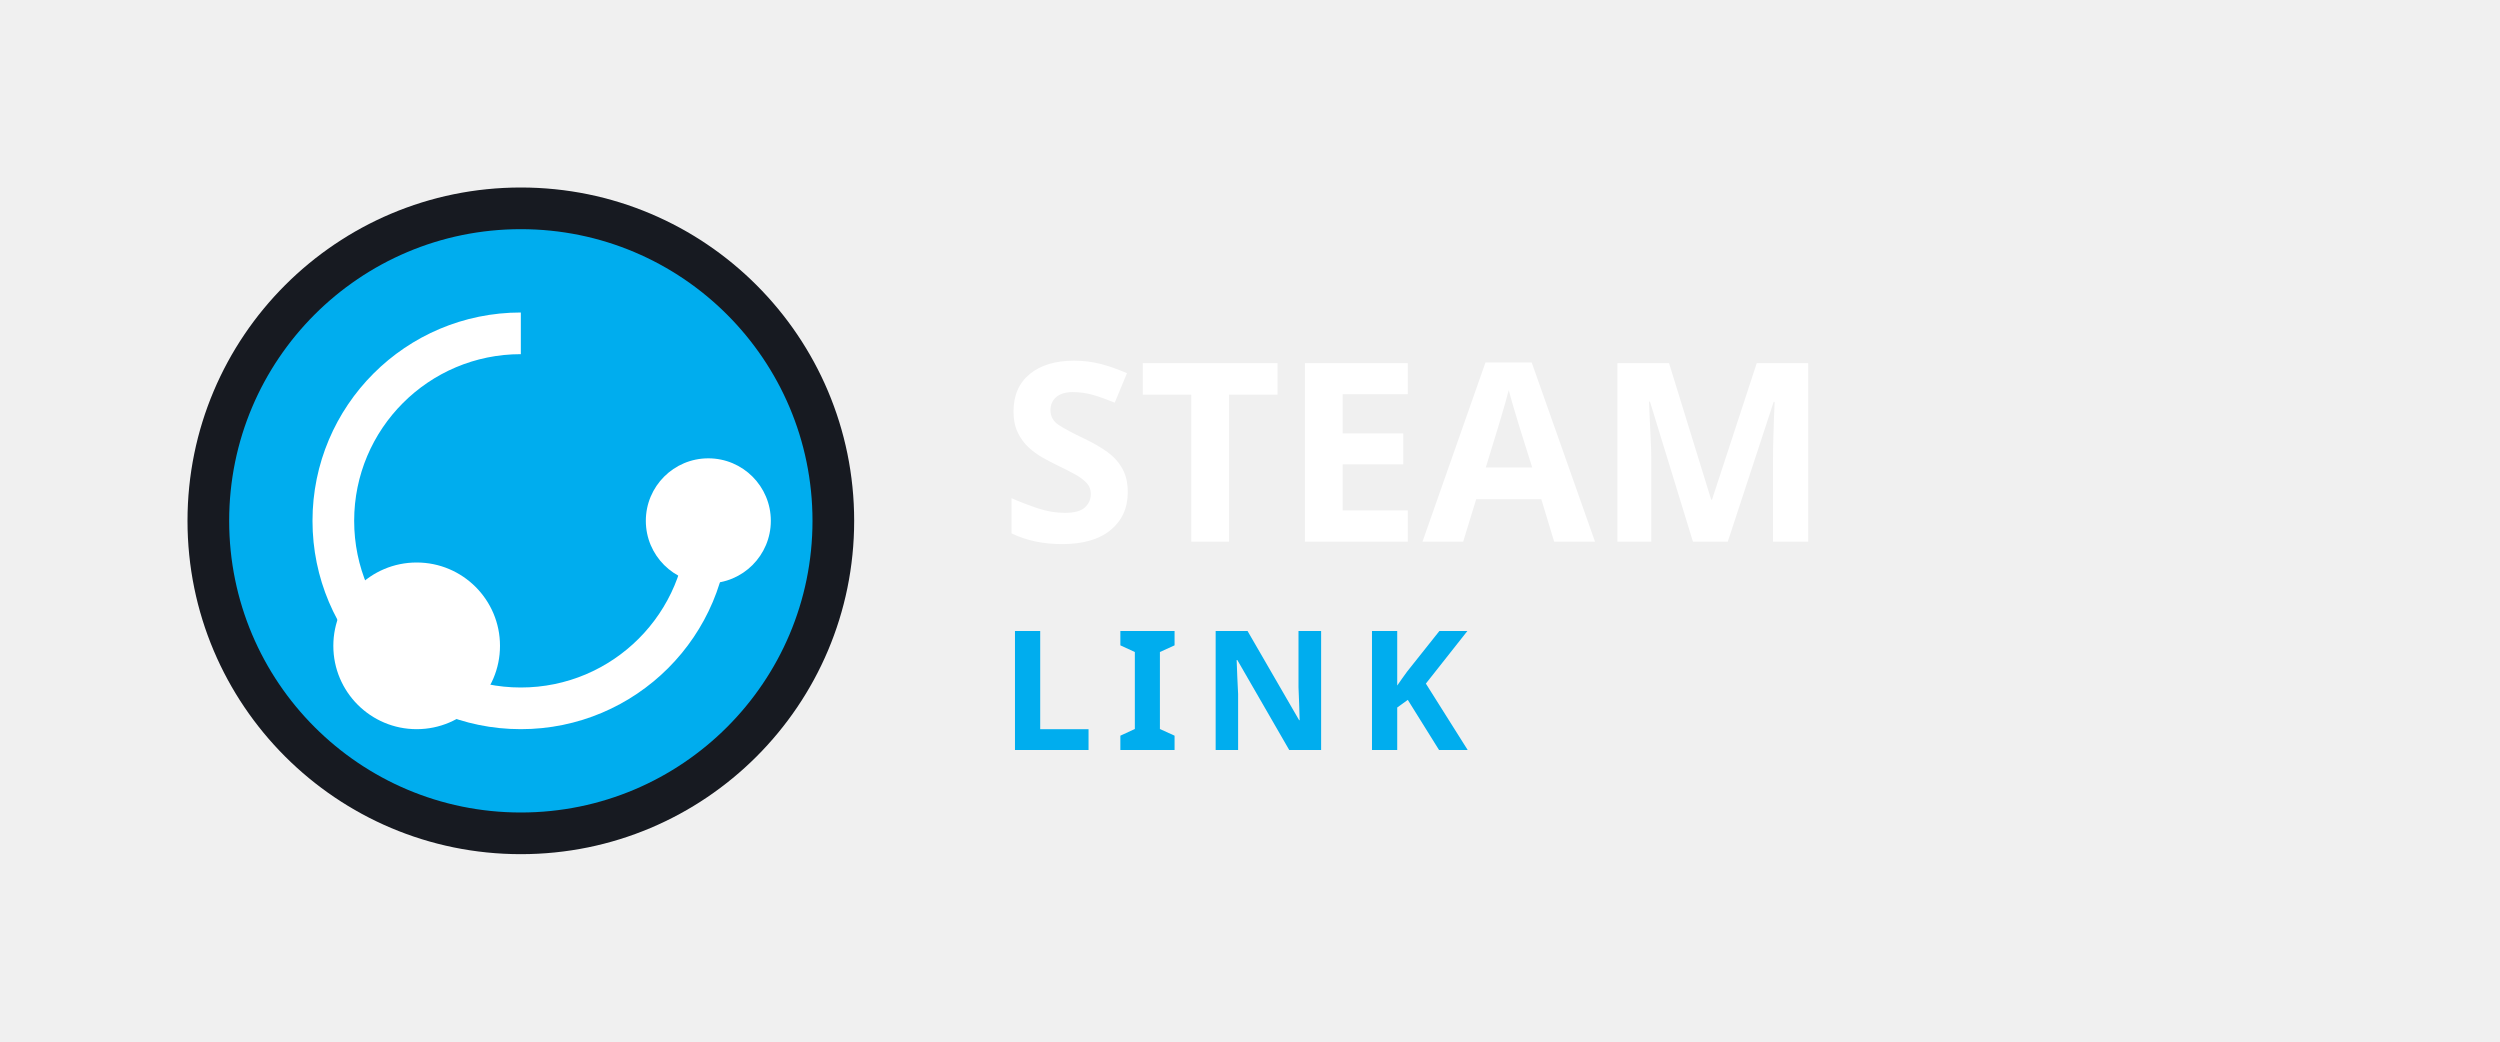
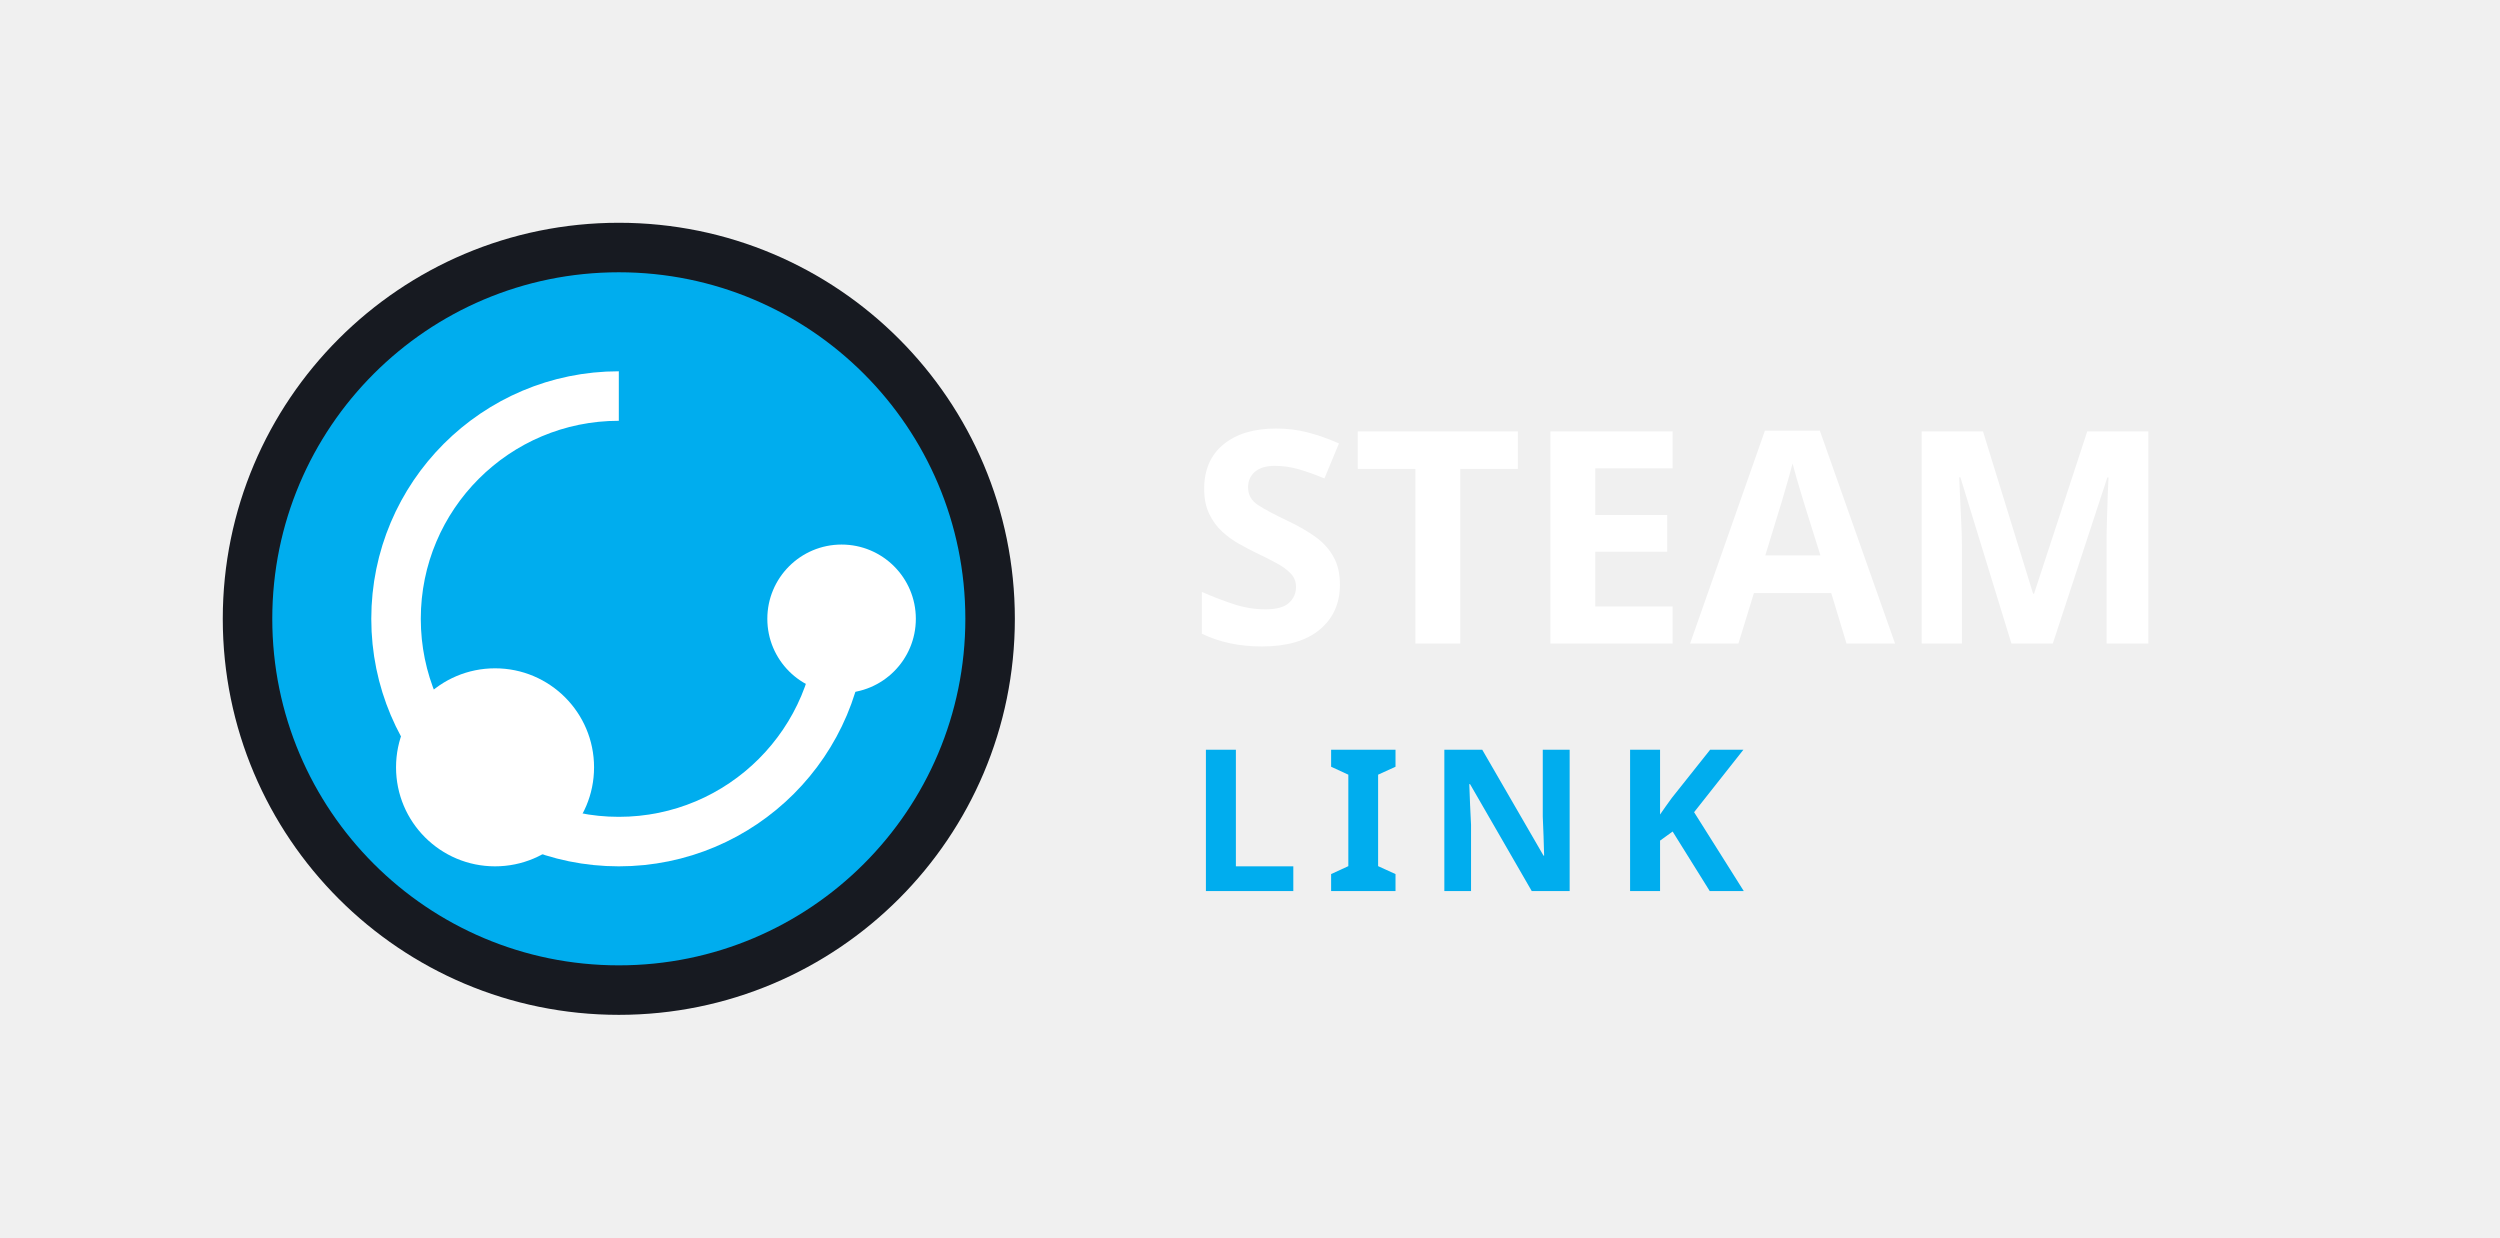
- <svg xmlns="http://www.w3.org/2000/svg" viewBox="0 0 240 100">
+ <svg xmlns="http://www.w3.org/2000/svg" viewBox="0 0 202 100">
  <circle cx="50" cy="50" r="32" fill="#171A21" />
  <circle cx="50" cy="50" r="28" fill="#00ADEE" />
  <path d="M50 32 A 18 18 0 1 0 68 50" fill="none" stroke="#FFFFFF" stroke-width="4" />
  <circle cx="68" cy="50" r="6" fill="#FFFFFF" />
  <circle cx="40" cy="62" r="8" fill="#FFFFFF" />
  <text x="96" y="52" fill="#FFFFFF" font-family="system-ui, sans-serif" font-weight="900" font-size="24">STEAM</text>
  <text x="96" y="72" fill="#00ADEE" font-family="system-ui, sans-serif" font-weight="700" font-size="16" letter-spacing="2">LINK</text>
</svg>
